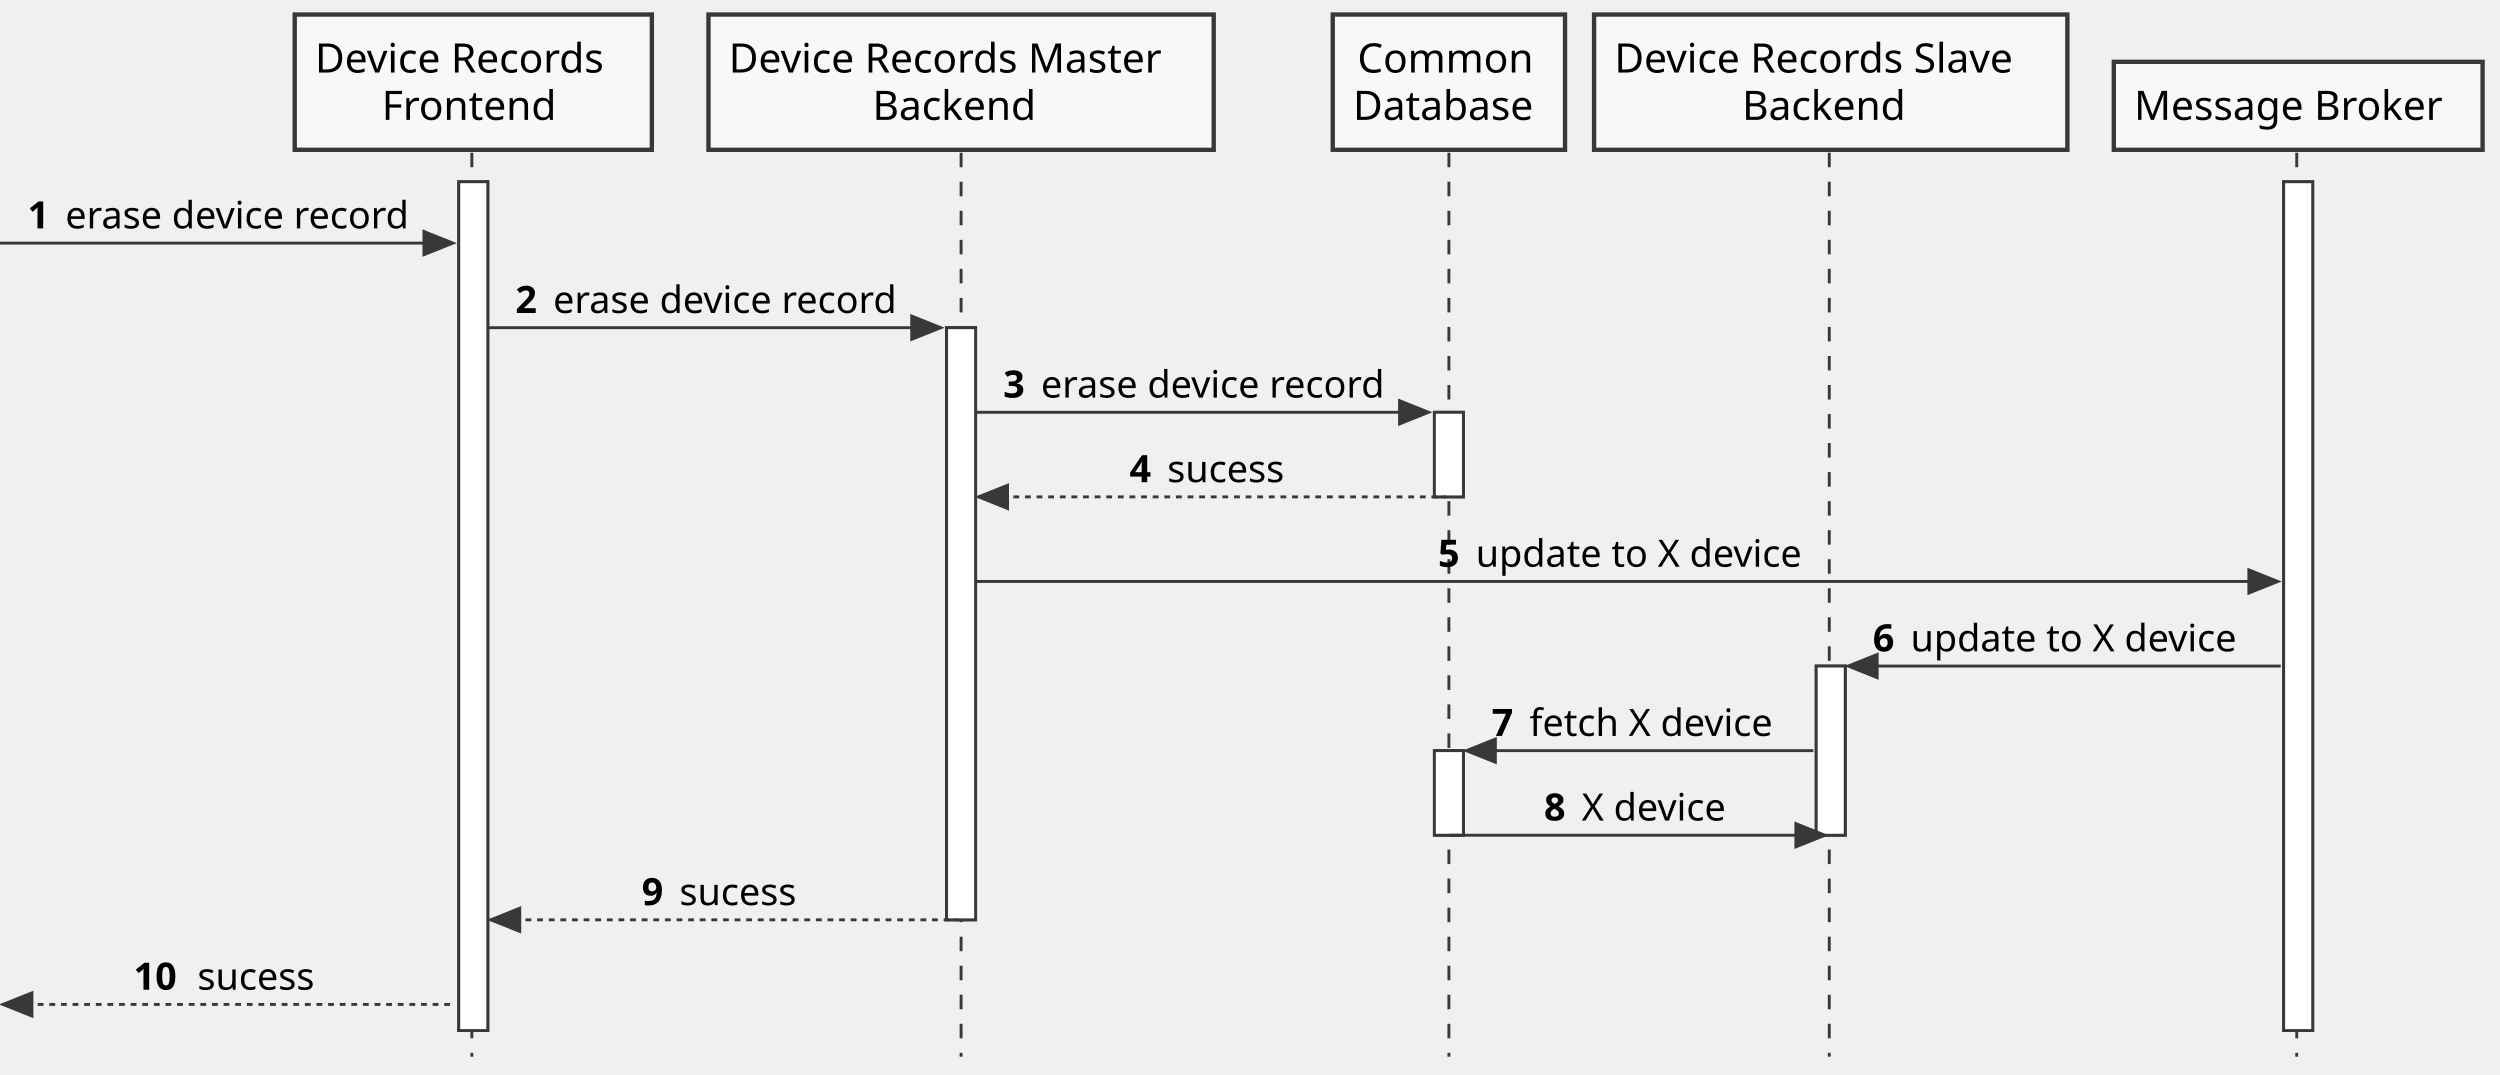
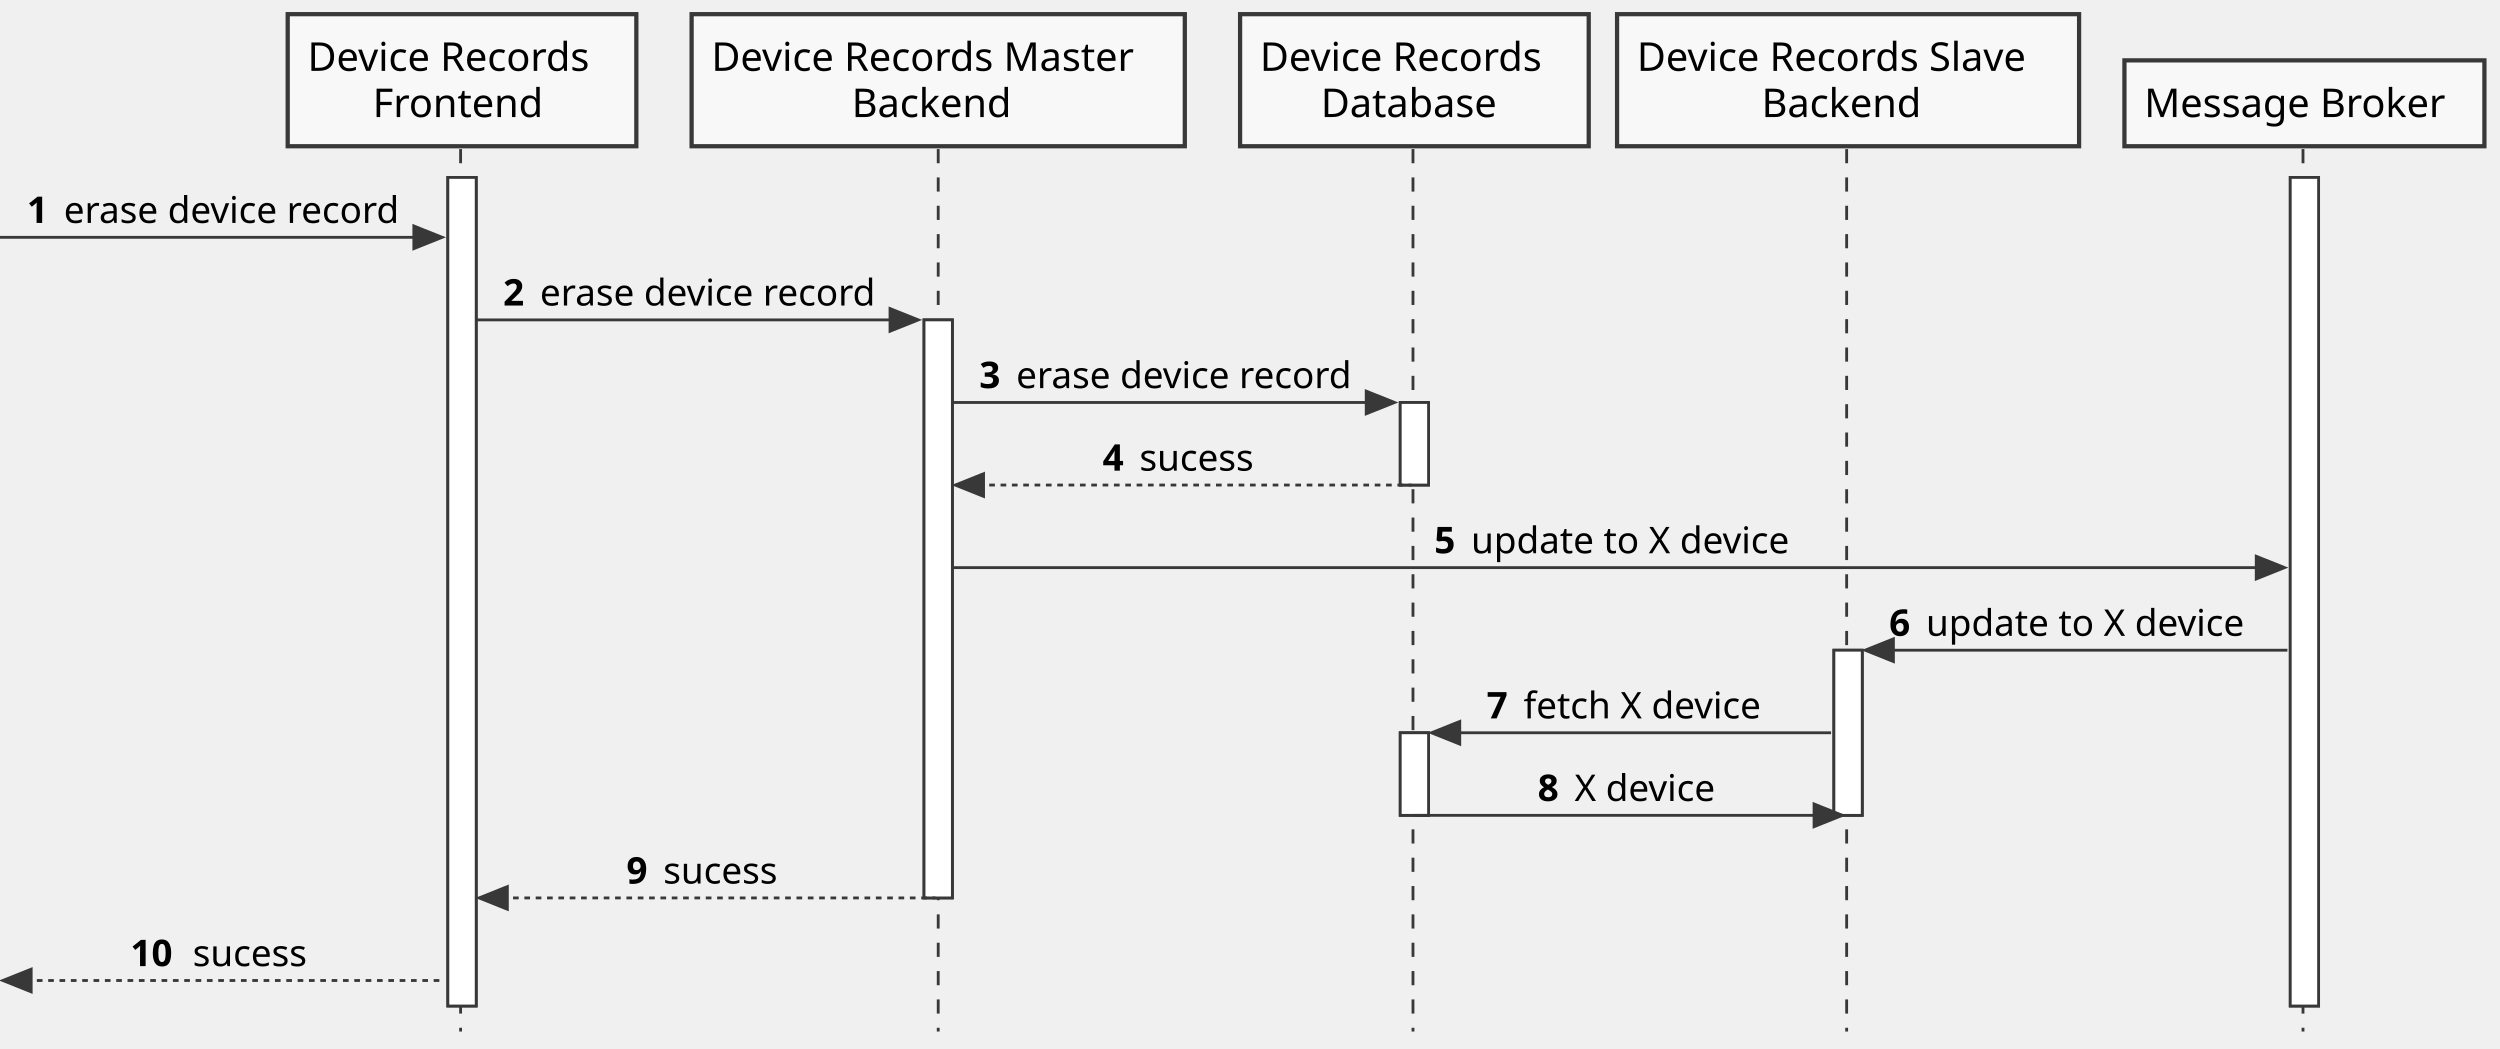
- <svg xmlns="http://www.w3.org/2000/svg" contentScriptType="application/ecmascript" contentStyleType="text/css" height="370px" preserveAspectRatio="none" style="width:861px;height:370px;background:#FFFFFF;" version="1.1" viewBox="0 0 861 370" width="861px" zoomAndPan="magnify">
+ <svg xmlns="http://www.w3.org/2000/svg" contentScriptType="application/ecmascript" contentStyleType="text/css" height="370px" preserveAspectRatio="none" style="width:882px;height:370px;background:#FFFFFF;" version="1.1" viewBox="0 0 882 370" width="882px" zoomAndPan="magnify">
  <defs />
  <g>
    <rect fill="#FFFFFF" height="292.328" style="stroke:#383838;stroke-width:1.0;" width="10" x="158" y="62.594" />
    <rect fill="#FFFFFF" height="203.93" style="stroke:#383838;stroke-width:1.0;" width="10" x="326" y="112.859" />
    <rect fill="#FFFFFF" height="29.133" style="stroke:#383838;stroke-width:1.0;" width="10" x="494" y="141.992" />
    <rect fill="#FFFFFF" height="29.133" style="stroke:#383838;stroke-width:1.0;" width="10" x="494" y="258.523" />
-     <rect fill="#FFFFFF" height="58.266" style="stroke:#383838;stroke-width:1.0;" width="10" x="625.5" y="229.391" />
-     <rect fill="#FFFFFF" height="292.328" style="stroke:#383838;stroke-width:1.0;" width="10" x="786.5" y="62.594" />
+     <rect fill="#FFFFFF" height="58.266" style="stroke:#383838;stroke-width:1.0;" width="10" x="647" y="229.391" />
+     <rect fill="#FFFFFF" height="292.328" style="stroke:#383838;stroke-width:1.0;" width="10" x="808" y="62.594" />
    <line style="stroke:#383838;stroke-width:1.0;stroke-dasharray:5.0,5.0;" x1="162.5" x2="162.5" y1="52.594" y2="363.922" />
    <line style="stroke:#383838;stroke-width:1.0;stroke-dasharray:5.0,5.0;" x1="331" x2="331" y1="52.594" y2="363.922" />
-     <line style="stroke:#383838;stroke-width:1.0;stroke-dasharray:5.0,5.0;" x1="499" x2="499" y1="52.594" y2="363.922" />
-     <line style="stroke:#383838;stroke-width:1.0;stroke-dasharray:5.0,5.0;" x1="630" x2="630" y1="52.594" y2="363.922" />
-     <line style="stroke:#383838;stroke-width:1.0;stroke-dasharray:5.0,5.0;" x1="791" x2="791" y1="52.594" y2="363.922" />
+     <line style="stroke:#383838;stroke-width:1.0;stroke-dasharray:5.0,5.0;" x1="498.5" x2="498.5" y1="52.594" y2="363.922" />
+     <line style="stroke:#383838;stroke-width:1.0;stroke-dasharray:5.0,5.0;" x1="651.5" x2="651.5" y1="52.594" y2="363.922" />
+     <line style="stroke:#383838;stroke-width:1.0;stroke-dasharray:5.0,5.0;" x1="812.5" x2="812.5" y1="52.594" y2="363.922" />
    <rect fill="#F8F8F8" height="46.594" style="stroke:#383838;stroke-width:1.5;" width="123" x="101.5" y="5" />
    <text fill="#000000" font-family="sans-serif" font-size="14" lengthAdjust="spacing" textLength="109" x="108.5" y="24.995">Device Records</text>
    <text fill="#000000" font-family="sans-serif" font-size="14" lengthAdjust="spacing" textLength="63" x="131.5" y="41.292">Frontend</text>
    <rect fill="#F8F8F8" height="46.594" style="stroke:#383838;stroke-width:1.5;" width="174" x="244" y="5" />
    <text fill="#000000" font-family="sans-serif" font-size="14" lengthAdjust="spacing" textLength="160" x="251" y="24.995">Device Records Master</text>
    <text fill="#000000" font-family="sans-serif" font-size="14" lengthAdjust="spacing" textLength="61" x="300.5" y="41.292">Backend</text>
-     <rect fill="#F8F8F8" height="46.594" style="stroke:#383838;stroke-width:1.5;" width="80" x="459" y="5" />
-     <text fill="#000000" font-family="sans-serif" font-size="14" lengthAdjust="spacing" textLength="63" x="467.5" y="24.995">Common</text>
+     <rect fill="#F8F8F8" height="46.594" style="stroke:#383838;stroke-width:1.5;" width="123" x="437.5" y="5" />
+     <text fill="#000000" font-family="sans-serif" font-size="14" lengthAdjust="spacing" textLength="109" x="444.5" y="24.995">Device Records</text>
    <text fill="#000000" font-family="sans-serif" font-size="14" lengthAdjust="spacing" textLength="66" x="466" y="41.292">Database</text>
-     <rect fill="#F8F8F8" height="46.594" style="stroke:#383838;stroke-width:1.5;" width="163" x="549" y="5" />
-     <text fill="#000000" font-family="sans-serif" font-size="14" lengthAdjust="spacing" textLength="149" x="556" y="24.995">Device Records Slave</text>
-     <text fill="#000000" font-family="sans-serif" font-size="14" lengthAdjust="spacing" textLength="61" x="600" y="41.292">Backend</text>
-     <rect fill="#F8F8F8" height="30.297" style="stroke:#383838;stroke-width:1.5;" width="127" x="728" y="21.297" />
-     <text fill="#000000" font-family="sans-serif" font-size="14" lengthAdjust="spacing" textLength="113" x="735" y="41.292">Message Broker</text>
+     <rect fill="#F8F8F8" height="46.594" style="stroke:#383838;stroke-width:1.5;" width="163" x="570.5" y="5" />
+     <text fill="#000000" font-family="sans-serif" font-size="14" lengthAdjust="spacing" textLength="149" x="577.5" y="24.995">Device Records Slave</text>
+     <text fill="#000000" font-family="sans-serif" font-size="14" lengthAdjust="spacing" textLength="61" x="621.5" y="41.292">Backend</text>
+     <rect fill="#F8F8F8" height="30.297" style="stroke:#383838;stroke-width:1.5;" width="127" x="749.5" y="21.297" />
+     <text fill="#000000" font-family="sans-serif" font-size="14" lengthAdjust="spacing" textLength="113" x="756.5" y="41.292">Message Broker</text>
    <rect fill="#FFFFFF" height="292.328" style="stroke:#383838;stroke-width:1.0;" width="10" x="158" y="62.594" />
    <rect fill="#FFFFFF" height="203.93" style="stroke:#383838;stroke-width:1.0;" width="10" x="326" y="112.859" />
    <rect fill="#FFFFFF" height="29.133" style="stroke:#383838;stroke-width:1.0;" width="10" x="494" y="141.992" />
    <rect fill="#FFFFFF" height="29.133" style="stroke:#383838;stroke-width:1.0;" width="10" x="494" y="258.523" />
-     <rect fill="#FFFFFF" height="58.266" style="stroke:#383838;stroke-width:1.0;" width="10" x="625.5" y="229.391" />
-     <rect fill="#FFFFFF" height="292.328" style="stroke:#383838;stroke-width:1.0;" width="10" x="786.5" y="62.594" />
+     <rect fill="#FFFFFF" height="58.266" style="stroke:#383838;stroke-width:1.0;" width="10" x="647" y="229.391" />
+     <rect fill="#FFFFFF" height="292.328" style="stroke:#383838;stroke-width:1.0;" width="10" x="808" y="62.594" />
    <polygon fill="#383838" points="146,79.727,156,83.727,146,87.727" style="stroke:#383838;stroke-width:1.0;" />
    <line style="stroke:#383838;stroke-width:1.0;" x1="0" x2="152" y1="83.727" y2="83.727" />
    <text fill="#000000" font-family="sans-serif" font-size="13" font-weight="bold" lengthAdjust="spacing" textLength="9" x="9.5" y="78.661">1</text>
    <text fill="#000000" font-family="sans-serif" font-size="13" lengthAdjust="spacing" textLength="126" x="22.5" y="78.661">erase device record</text>
    <polygon fill="#383838" points="314,108.859,324,112.859,314,116.859" style="stroke:#383838;stroke-width:1.0;" />
    <line style="stroke:#383838;stroke-width:1.0;" x1="168" x2="320" y1="112.859" y2="112.859" />
    <text fill="#000000" font-family="sans-serif" font-size="13" font-weight="bold" lengthAdjust="spacing" textLength="9" x="177.5" y="107.793">2</text>
    <text fill="#000000" font-family="sans-serif" font-size="13" lengthAdjust="spacing" textLength="126" x="190.5" y="107.793">erase device record</text>
    <polygon fill="#383838" points="482,137.992,492,141.992,482,145.992" style="stroke:#383838;stroke-width:1.0;" />
    <line style="stroke:#383838;stroke-width:1.0;" x1="336" x2="488" y1="141.992" y2="141.992" />
    <text fill="#000000" font-family="sans-serif" font-size="13" font-weight="bold" lengthAdjust="spacing" textLength="9" x="345.5" y="136.926">3</text>
    <text fill="#000000" font-family="sans-serif" font-size="13" lengthAdjust="spacing" textLength="126" x="358.5" y="136.926">erase device record</text>
    <polygon fill="#383838" points="347,167.125,337,171.125,347,175.125" style="stroke:#383838;stroke-width:1.0;" />
    <line style="stroke:#383838;stroke-width:1.0;stroke-dasharray:2.0,2.0;" x1="341" x2="498" y1="171.125" y2="171.125" />
    <text fill="#000000" font-family="sans-serif" font-size="13" font-weight="bold" lengthAdjust="spacing" textLength="9" x="389" y="166.059">4</text>
    <text fill="#000000" font-family="sans-serif" font-size="13" lengthAdjust="spacing" textLength="44" x="402" y="166.059">sucess</text>
-     <polygon fill="#383838" points="774.5,196.258,784.5,200.258,774.5,204.258" style="stroke:#383838;stroke-width:1.0;" />
-     <line style="stroke:#383838;stroke-width:1.0;" x1="336" x2="780.5" y1="200.258" y2="200.258" />
-     <text fill="#000000" font-family="sans-serif" font-size="13" font-weight="bold" lengthAdjust="spacing" textLength="9" x="495.25" y="195.192">5</text>
-     <text fill="#000000" font-family="sans-serif" font-size="13" lengthAdjust="spacing" textLength="119" x="508.25" y="195.192">update to X device</text>
-     <polygon fill="#383838" points="646.5,225.391,636.5,229.391,646.5,233.391" style="stroke:#383838;stroke-width:1.0;" />
-     <line style="stroke:#383838;stroke-width:1.0;" x1="640.5" x2="785.5" y1="229.391" y2="229.391" />
-     <text fill="#000000" font-family="sans-serif" font-size="13" font-weight="bold" lengthAdjust="spacing" textLength="9" x="645" y="224.325">6</text>
-     <text fill="#000000" font-family="sans-serif" font-size="13" lengthAdjust="spacing" textLength="119" x="658" y="224.325">update to X device</text>
+     <polygon fill="#383838" points="796,196.258,806,200.258,796,204.258" style="stroke:#383838;stroke-width:1.0;" />
+     <line style="stroke:#383838;stroke-width:1.0;" x1="336" x2="802" y1="200.258" y2="200.258" />
+     <text fill="#000000" font-family="sans-serif" font-size="13" font-weight="bold" lengthAdjust="spacing" textLength="9" x="506" y="195.192">5</text>
+     <text fill="#000000" font-family="sans-serif" font-size="13" lengthAdjust="spacing" textLength="119" x="519" y="195.192">update to X device</text>
+     <polygon fill="#383838" points="668,225.391,658,229.391,668,233.391" style="stroke:#383838;stroke-width:1.0;" />
+     <line style="stroke:#383838;stroke-width:1.0;" x1="662" x2="807" y1="229.391" y2="229.391" />
+     <text fill="#000000" font-family="sans-serif" font-size="13" font-weight="bold" lengthAdjust="spacing" textLength="9" x="666.5" y="224.325">6</text>
+     <text fill="#000000" font-family="sans-serif" font-size="13" lengthAdjust="spacing" textLength="119" x="679.5" y="224.325">update to X device</text>
    <polygon fill="#383838" points="515,254.523,505,258.523,515,262.523" style="stroke:#383838;stroke-width:1.0;" />
-     <line style="stroke:#383838;stroke-width:1.0;" x1="509" x2="624.5" y1="258.523" y2="258.523" />
-     <text fill="#000000" font-family="sans-serif" font-size="13" font-weight="bold" lengthAdjust="spacing" textLength="9" x="513.75" y="253.458">7</text>
-     <text fill="#000000" font-family="sans-serif" font-size="13" lengthAdjust="spacing" textLength="89" x="526.75" y="253.458">fetch X device</text>
-     <polygon fill="#383838" points="618.5,283.656,628.5,287.656,618.5,291.656" style="stroke:#383838;stroke-width:1.0;" />
-     <line style="stroke:#383838;stroke-width:1.0;" x1="499" x2="624.5" y1="287.656" y2="287.656" />
-     <text fill="#000000" font-family="sans-serif" font-size="13" font-weight="bold" lengthAdjust="spacing" textLength="9" x="531.75" y="282.59">8</text>
-     <text fill="#000000" font-family="sans-serif" font-size="13" lengthAdjust="spacing" textLength="53" x="544.75" y="282.59">X device</text>
+     <line style="stroke:#383838;stroke-width:1.0;" x1="509" x2="646" y1="258.523" y2="258.523" />
+     <text fill="#000000" font-family="sans-serif" font-size="13" font-weight="bold" lengthAdjust="spacing" textLength="9" x="524.5" y="253.458">7</text>
+     <text fill="#000000" font-family="sans-serif" font-size="13" lengthAdjust="spacing" textLength="89" x="537.5" y="253.458">fetch X device</text>
+     <polygon fill="#383838" points="640,283.656,650,287.656,640,291.656" style="stroke:#383838;stroke-width:1.0;" />
+     <line style="stroke:#383838;stroke-width:1.0;" x1="499" x2="646" y1="287.656" y2="287.656" />
+     <text fill="#000000" font-family="sans-serif" font-size="13" font-weight="bold" lengthAdjust="spacing" textLength="9" x="542.5" y="282.59">8</text>
+     <text fill="#000000" font-family="sans-serif" font-size="13" lengthAdjust="spacing" textLength="53" x="555.5" y="282.59">X device</text>
    <polygon fill="#383838" points="179,312.789,169,316.789,179,320.789" style="stroke:#383838;stroke-width:1.0;" />
    <line style="stroke:#383838;stroke-width:1.0;stroke-dasharray:2.0,2.0;" x1="173" x2="330" y1="316.789" y2="316.789" />
    <text fill="#000000" font-family="sans-serif" font-size="13" font-weight="bold" lengthAdjust="spacing" textLength="9" x="221" y="311.723">9</text>
    <text fill="#000000" font-family="sans-serif" font-size="13" lengthAdjust="spacing" textLength="44" x="234" y="311.723">sucess</text>
    <polygon fill="#383838" points="11,341.922,1,345.922,11,349.922" style="stroke:#383838;stroke-width:1.0;" />
    <line style="stroke:#383838;stroke-width:1.0;stroke-dasharray:2.0,2.0;" x1="5" x2="157" y1="345.922" y2="345.922" />
    <text fill="#000000" font-family="sans-serif" font-size="13" font-weight="bold" lengthAdjust="spacing" textLength="18" x="46" y="340.856">10</text>
    <text fill="#000000" font-family="sans-serif" font-size="13" lengthAdjust="spacing" textLength="44" x="68" y="340.856">sucess</text>
  </g>
</svg>
